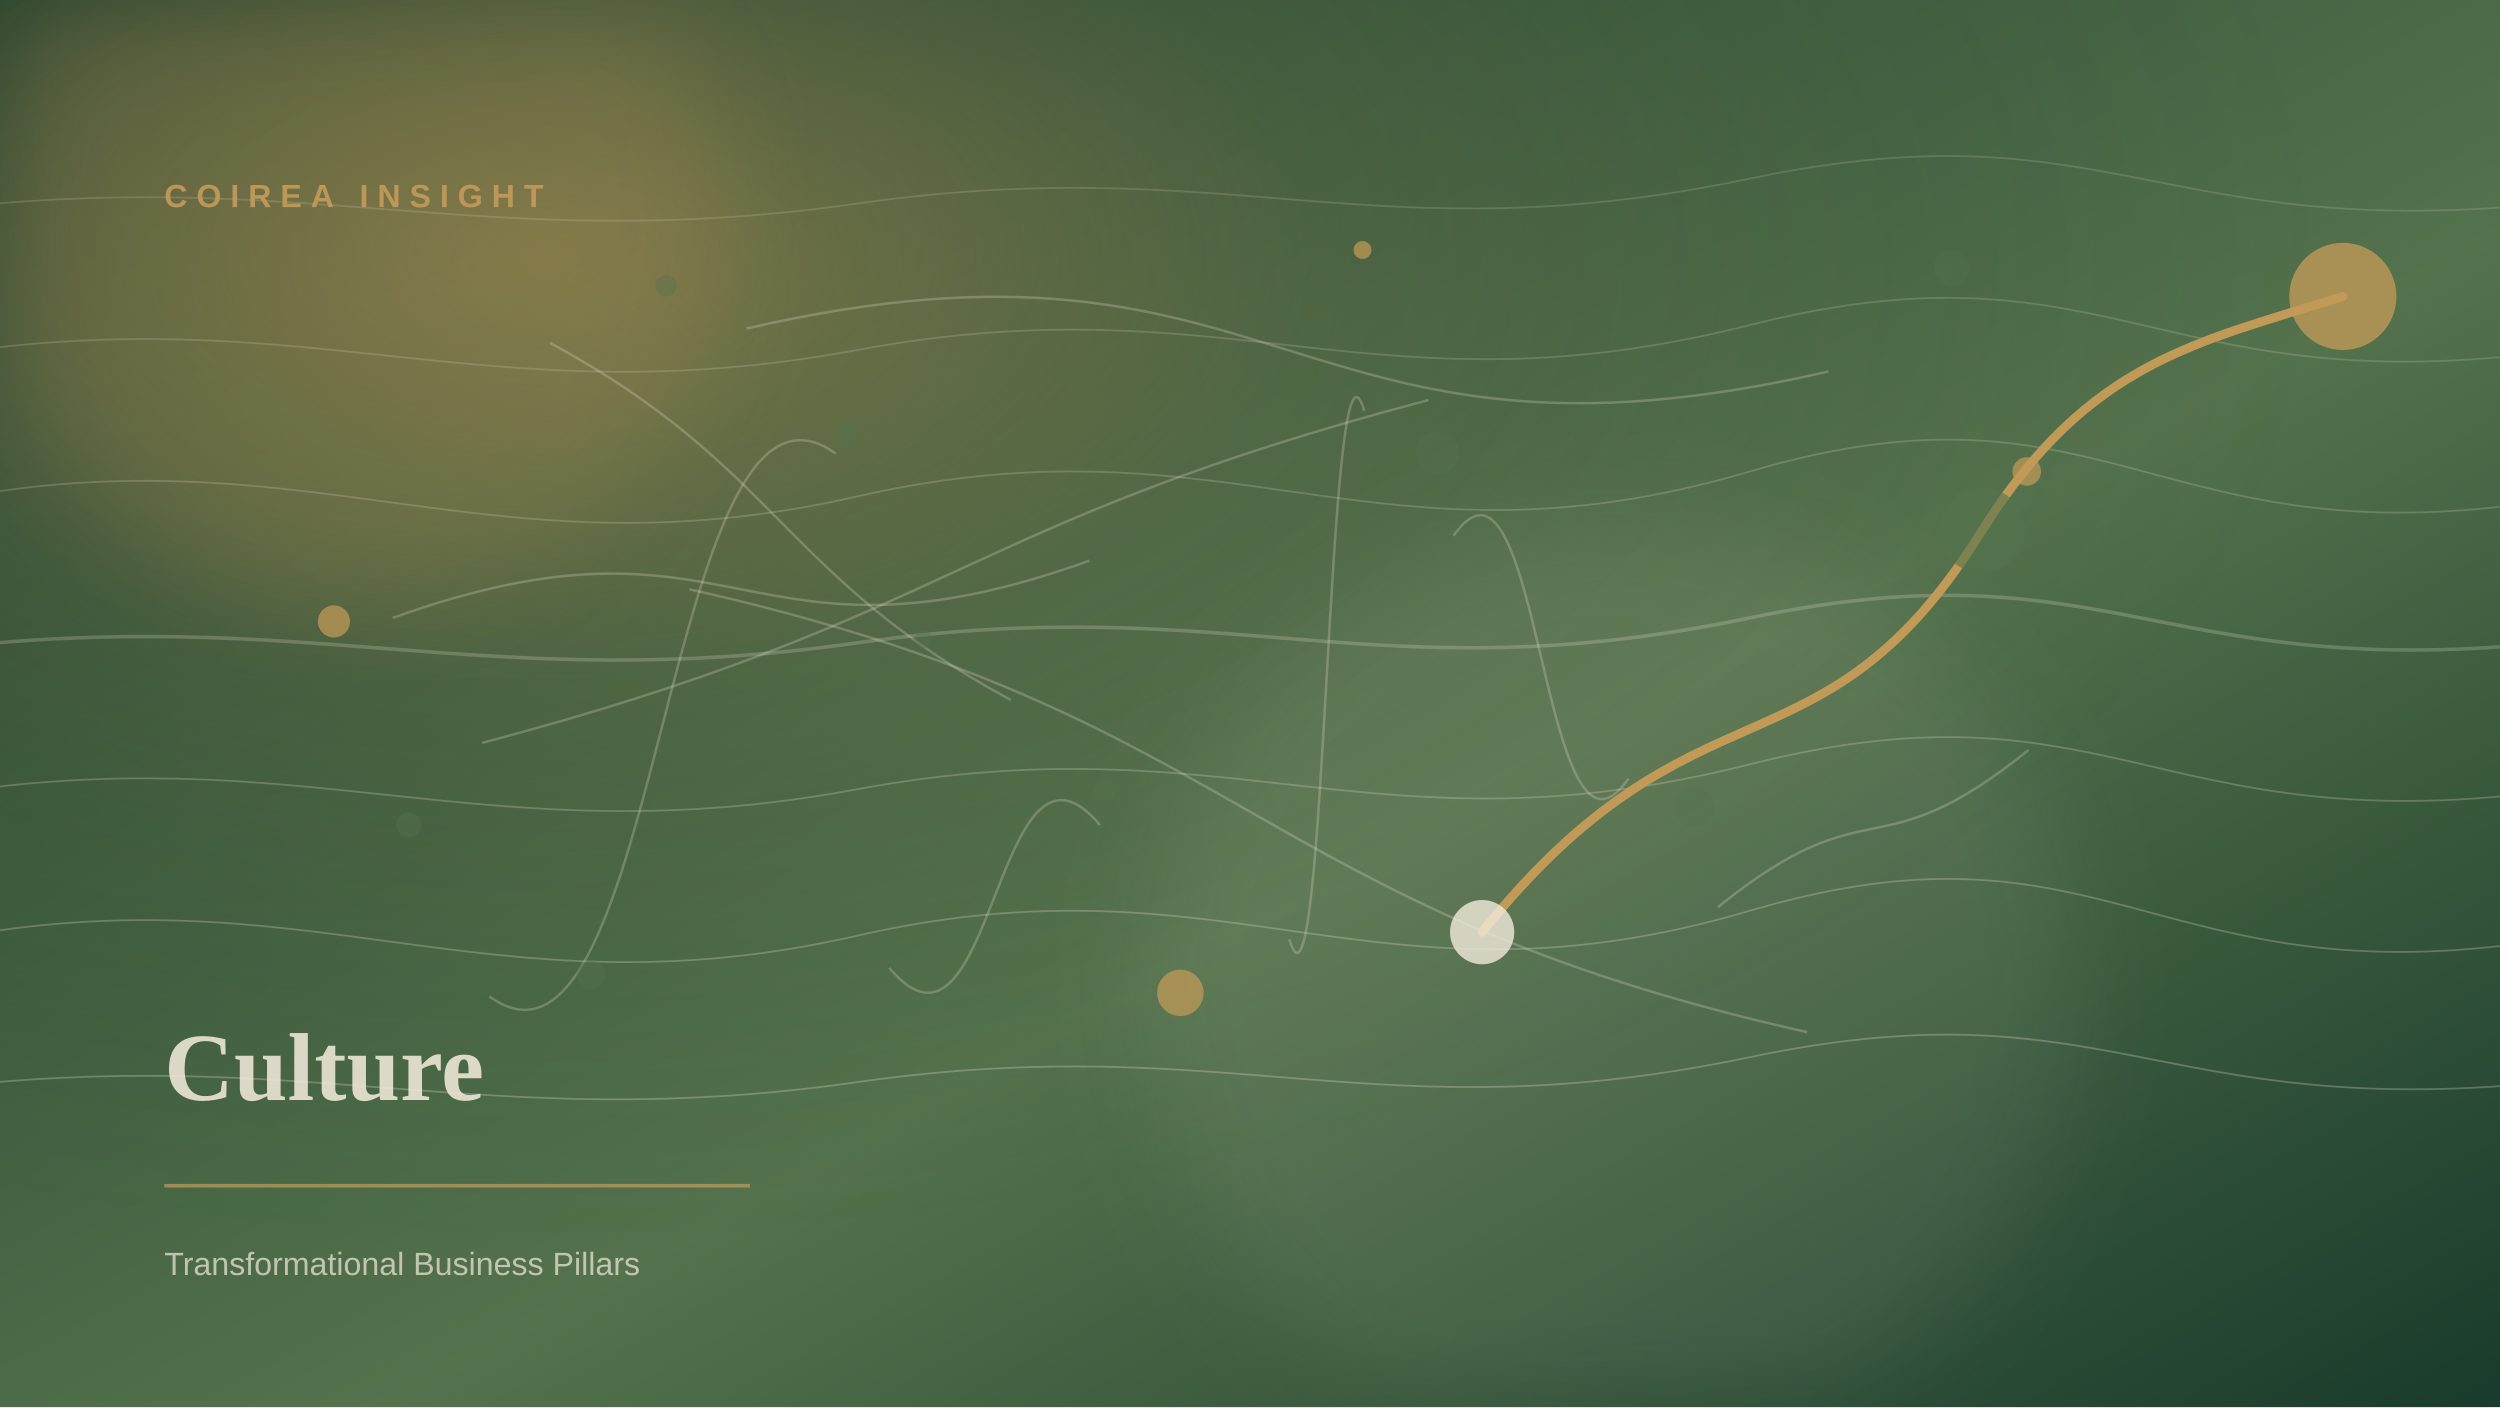
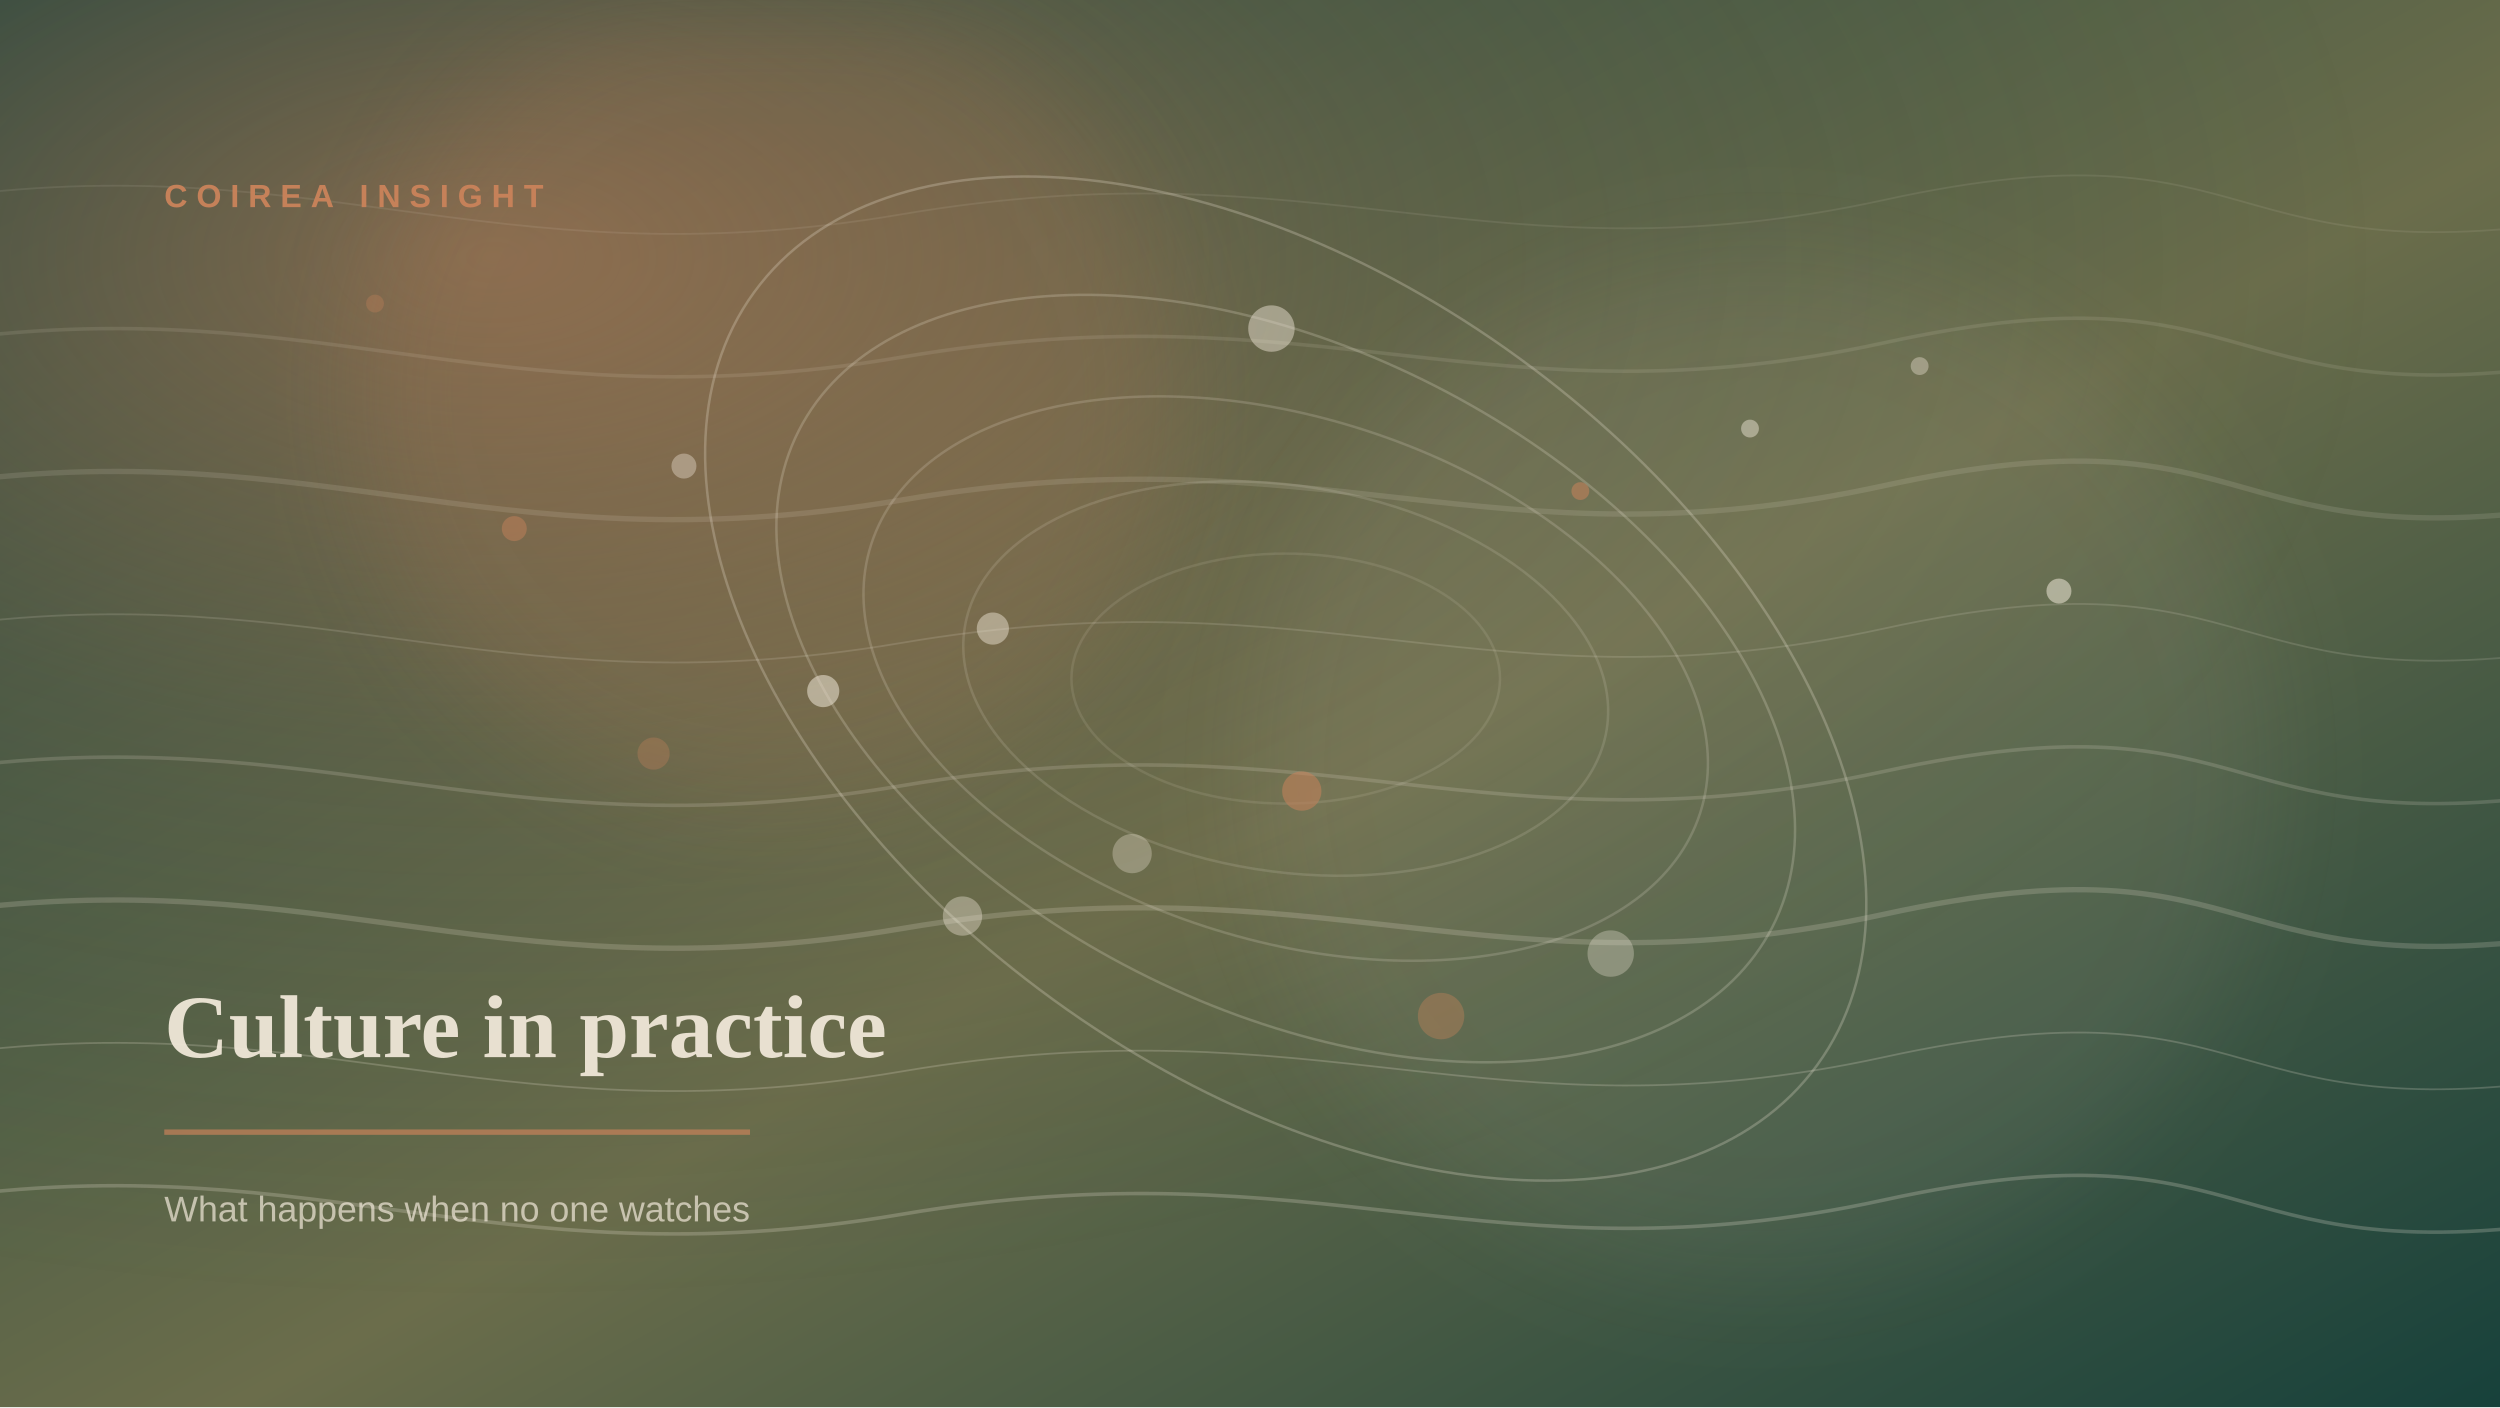
<svg xmlns="http://www.w3.org/2000/svg" width="1400" height="788" viewBox="0 0 1400 788" role="img" aria-labelledby="title desc">
  <defs>
    <linearGradient id="bg" x1="0" y1="0" x2="1" y2="1">
-       <stop offset="0" stop-color="#193b2b" />
-       <stop offset=".58" stop-color="#54724c" />
-       <stop offset="1" stop-color="#193b2b" />
+       <stop offset="0" stop-color="#17413b" />
+       <stop offset=".55" stop-color="#6b6d4b" />
+       <stop offset="1" stop-color="#17413b" />
    </linearGradient>
-     <radialGradient id="glow" cx=".22" cy=".18" r=".72">
-       <stop offset="0" stop-color="#c29a58" stop-opacity=".5" />
-       <stop offset=".42" stop-color="#c29a58" stop-opacity=".12" />
-       <stop offset="1" stop-color="#193b2b" stop-opacity="0" />
+     <radialGradient id="glow" cx=".2" cy=".18" r=".76">
+       <stop offset="0" stop-color="#c9825a" stop-opacity=".52" />
+       <stop offset=".46" stop-color="#c9825a" stop-opacity=".14" />
+       <stop offset="1" stop-color="#17413b" stop-opacity="0" />
    </radialGradient>
    <filter id="soft">
-       <feGaussianBlur stdDeviation="28" />
+       <feGaussianBlur stdDeviation="30" />
    </filter>
  </defs>
  <rect width="1400" height="788" fill="url(#bg)" />
  <rect width="1400" height="788" fill="url(#glow)" />
-   <circle cx="198" cy="128" r="210" fill="#c29a58" opacity=".18" filter="url(#soft)" />
-   <circle cx="902" cy="552" r="260" fill="#f3eadb" opacity=".08" filter="url(#soft)" />
-   <path d="M-40 118 C 170 92, 270 144, 480 114 S 770 144, 980 100 S 1210 144, 1460 110" fill="none" stroke="#f3eadb" stroke-width="1" opacity="0.16" />
-   <path d="M-40 200 C 170 165, 270 235, 480 196 S 770 235, 980 182 S 1210 235, 1460 192" fill="none" stroke="#f3eadb" stroke-width="1" opacity="0.178" />
-   <path d="M-40 282 C 170 238, 270 326, 480 278 S 770 326, 980 264 S 1210 326, 1460 274" fill="none" stroke="#f3eadb" stroke-width="1" opacity="0.196" />
-   <path d="M-40 364 C 170 338, 270 390, 480 360 S 770 390, 980 346 S 1210 390, 1460 356" fill="none" stroke="#f3eadb" stroke-width="2" opacity="0.214" />
-   <path d="M-40 446 C 170 411, 270 481, 480 442 S 770 481, 980 428 S 1210 481, 1460 438" fill="none" stroke="#f3eadb" stroke-width="1" opacity="0.232" />
-   <path d="M-40 528 C 170 484, 270 572, 480 524 S 770 572, 980 510 S 1210 572, 1460 520" fill="none" stroke="#f3eadb" stroke-width="1" opacity="0.25" />
-   <path d="M-40 610 C 170 584, 270 636, 480 606 S 770 636, 980 592 S 1210 636, 1460 602" fill="none" stroke="#f3eadb" stroke-width="1" opacity="0.268" />
-   <path d="M566 392 C 437 322, 437 262, 308 192" fill="none" stroke="#f3eadb" stroke-width="1.4" opacity=".24" />
-   <path d="M764 230 C 743 160, 743 596, 722 526" fill="none" stroke="#f3eadb" stroke-width="1.4" opacity=".24" />
-   <path d="M962 508 C 1049 438, 1049 490, 1136 420" fill="none" stroke="#f3eadb" stroke-width="1.4" opacity=".24" />
-   <path d="M220 346 C 415 276, 415 384, 610 314" fill="none" stroke="#f3eadb" stroke-width="1.4" opacity=".24" />
-   <path d="M418 184 C 721 114, 721 278, 1024 208" fill="none" stroke="#f3eadb" stroke-width="1.4" opacity=".24" />
-   <path d="M616 462 C 557 392, 557 612, 498 542" fill="none" stroke="#f3eadb" stroke-width="1.4" opacity=".24" />
-   <path d="M814 300 C 863 230, 863 506, 912 436" fill="none" stroke="#f3eadb" stroke-width="1.4" opacity=".24" />
-   <path d="M1012 578 C 699 508, 699 400, 386 330" fill="none" stroke="#f3eadb" stroke-width="1.4" opacity=".24" />
-   <path d="M270 416 C 535 346, 535 294, 800 224" fill="none" stroke="#f3eadb" stroke-width="1.4" opacity=".24" />
-   <path d="M468 254 C 371 184, 371 628, 274 558" fill="none" stroke="#f3eadb" stroke-width="1.4" opacity=".24" />
-   <circle cx="763" cy="140" r="5" fill="#c29a58" opacity="0.72" />
-   <circle cx="619" cy="442" r="6" fill="#54724c" opacity="0.38" />
-   <circle cx="475" cy="244" r="7" fill="#54724c" opacity="0.38" />
-   <circle cx="331" cy="546" r="8" fill="#54724c" opacity="0.38" />
-   <circle cx="187" cy="348" r="9" fill="#c29a58" opacity="0.72" />
-   <circle cx="1093" cy="150" r="10" fill="#54724c" opacity="0.38" />
-   <circle cx="949" cy="452" r="11" fill="#54724c" opacity="0.38" />
-   <circle cx="805" cy="254" r="12" fill="#54724c" opacity="0.38" />
-   <circle cx="661" cy="556" r="13" fill="#c29a58" opacity="0.72" />
-   <circle cx="517" cy="358" r="5" fill="#54724c" opacity="0.38" />
-   <circle cx="373" cy="160" r="6" fill="#54724c" opacity="0.38" />
-   <circle cx="229" cy="462" r="7" fill="#54724c" opacity="0.38" />
-   <circle cx="1135" cy="264" r="8" fill="#c29a58" opacity="0.72" />
-   <g transform="translate(800 112)">
-     <path d="M30 410 C150 260 220 330 310 185 C370 90 430 80 512 54" fill="none" stroke="#c29a58" stroke-width="5" stroke-linecap="round" />
-     <circle cx="30" cy="410" r="18" fill="#f3eadb" opacity=".8" />
-     <circle cx="310" cy="185" r="24" fill="#54724c" opacity=".62" />
-     <circle cx="512" cy="54" r="30" fill="#c29a58" opacity=".78" />
+   <circle cx="430" cy="220" r="230" fill="#c9825a" opacity=".16" filter="url(#soft)" />
+   <circle cx="986" cy="430" r="285" fill="#f3eadb" opacity=".07" filter="url(#soft)" />
+   <path d="M-60 115 C170 75, 270 160, 505 120 S835 160, 1055 112 S1235 160, 1465 120" fill="none" stroke="#f3eadb" stroke-width="1" opacity="0.09" />
+   <path d="M-60 195 C170 155, 270 240, 505 200 S835 240, 1055 192 S1235 240, 1465 200" fill="none" stroke="#f3eadb" stroke-width="2" opacity="0.11" />
+   <path d="M-60 275 C170 235, 270 320, 505 280 S835 320, 1055 272 S1235 320, 1465 280" fill="none" stroke="#f3eadb" stroke-width="3" opacity="0.13" />
+   <path d="M-60 355 C170 315, 270 400, 505 360 S835 400, 1055 352 S1235 400, 1465 360" fill="none" stroke="#f3eadb" stroke-width="1" opacity="0.15" />
+   <path d="M-60 435 C170 395, 270 480, 505 440 S835 480, 1055 432 S1235 480, 1465 440" fill="none" stroke="#f3eadb" stroke-width="2" opacity="0.17" />
+   <path d="M-60 515 C170 475, 270 560, 505 520 S835 560, 1055 512 S1235 560, 1465 520" fill="none" stroke="#f3eadb" stroke-width="3" opacity="0.19" />
+   <path d="M-60 595 C170 555, 270 640, 505 600 S835 640, 1055 592 S1235 640, 1465 600" fill="none" stroke="#f3eadb" stroke-width="1" opacity="0.21" />
+   <path d="M-60 675 C170 635, 270 720, 505 680 S835 720, 1055 672 S1235 720, 1465 680" fill="none" stroke="#f3eadb" stroke-width="2" opacity="0.23" />
+   <g opacity=".9">
+     <ellipse cx="720" cy="380" rx="120" ry="70" fill="none" stroke="#f3eadb" stroke-width="1.4" opacity="0.12" transform="rotate(0 720 380)" />
+     <ellipse cx="720" cy="380" rx="182" ry="108" fill="none" stroke="#f3eadb" stroke-width="1.4" opacity="0.16" transform="rotate(9 720 380)" />
+     <ellipse cx="720" cy="380" rx="244" ry="146" fill="none" stroke="#f3eadb" stroke-width="1.4" opacity="0.20" transform="rotate(18 720 380)" />
+     <ellipse cx="720" cy="380" rx="306" ry="184" fill="none" stroke="#f3eadb" stroke-width="1.4" opacity="0.24" transform="rotate(27 720 380)" />
+     <ellipse cx="720" cy="380" rx="368" ry="222" fill="none" stroke="#f3eadb" stroke-width="1.4" opacity="0.28" transform="rotate(36 720 380)" />
+     <circle cx="210" cy="170" r="5" fill="#c9825a" opacity="0.34" />
+     <circle cx="383" cy="261" r="7" fill="#f3eadb" opacity="0.42" />
+     <circle cx="556" cy="352" r="9" fill="#f3eadb" opacity="0.50" />
+     <circle cx="729" cy="443" r="11" fill="#c9825a" opacity="0.58" />
+     <circle cx="902" cy="534" r="13" fill="#f3eadb" opacity="0.34" />
+     <circle cx="1075" cy="205" r="5" fill="#f3eadb" opacity="0.42" />
+     <circle cx="288" cy="296" r="7" fill="#c9825a" opacity="0.50" />
+     <circle cx="461" cy="387" r="9" fill="#f3eadb" opacity="0.58" />
+     <circle cx="634" cy="478" r="11" fill="#f3eadb" opacity="0.34" />
+     <circle cx="807" cy="569" r="13" fill="#c9825a" opacity="0.42" />
+     <circle cx="980" cy="240" r="5" fill="#f3eadb" opacity="0.50" />
+     <circle cx="1153" cy="331" r="7" fill="#f3eadb" opacity="0.58" />
+     <circle cx="366" cy="422" r="9" fill="#c9825a" opacity="0.34" />
+     <circle cx="539" cy="513" r="11" fill="#f3eadb" opacity="0.42" />
+     <circle cx="712" cy="184" r="13" fill="#f3eadb" opacity="0.50" />
+     <circle cx="885" cy="275" r="5" fill="#c9825a" opacity="0.58" />
  </g>
-   <g opacity=".92">
-     <text x="92" y="116" font-size="18" font-family="Arial, sans-serif" font-weight="800" letter-spacing="5" fill="#c29a58">COIREA INSIGHT</text>
-     <text x="92" y="616" font-size="54" font-family="Georgia, 'Times New Roman', serif" font-weight="700" fill="#f3eadb" opacity=".94">Culture</text>
+   <g opacity=".96">
+     <text x="92" y="116" font-size="18" font-family="Arial, sans-serif" font-weight="800" letter-spacing="5" fill="#c9825a">COIREA INSIGHT</text>
+     <text x="92" y="592" font-size="50" font-family="Georgia, 'Times New Roman', serif" font-weight="700" fill="#f3eadb" opacity=".96">Culture in practice</text>
+     <path d="M92 634H420" stroke="#c9825a" stroke-width="3" opacity=".72" />
+     <text x="92" y="684" font-size="20" font-family="Arial, sans-serif" fill="#f3eadb" opacity=".72">What happens when no one watches</text>
  </g>
-   <path d="M92 664H420" stroke="#c29a58" stroke-width="2" opacity=".72" />
-   <text x="92" y="714" font-size="18" font-family="Arial, sans-serif" fill="#f3eadb" opacity=".7">Transformational Business Pillars</text>
</svg>
